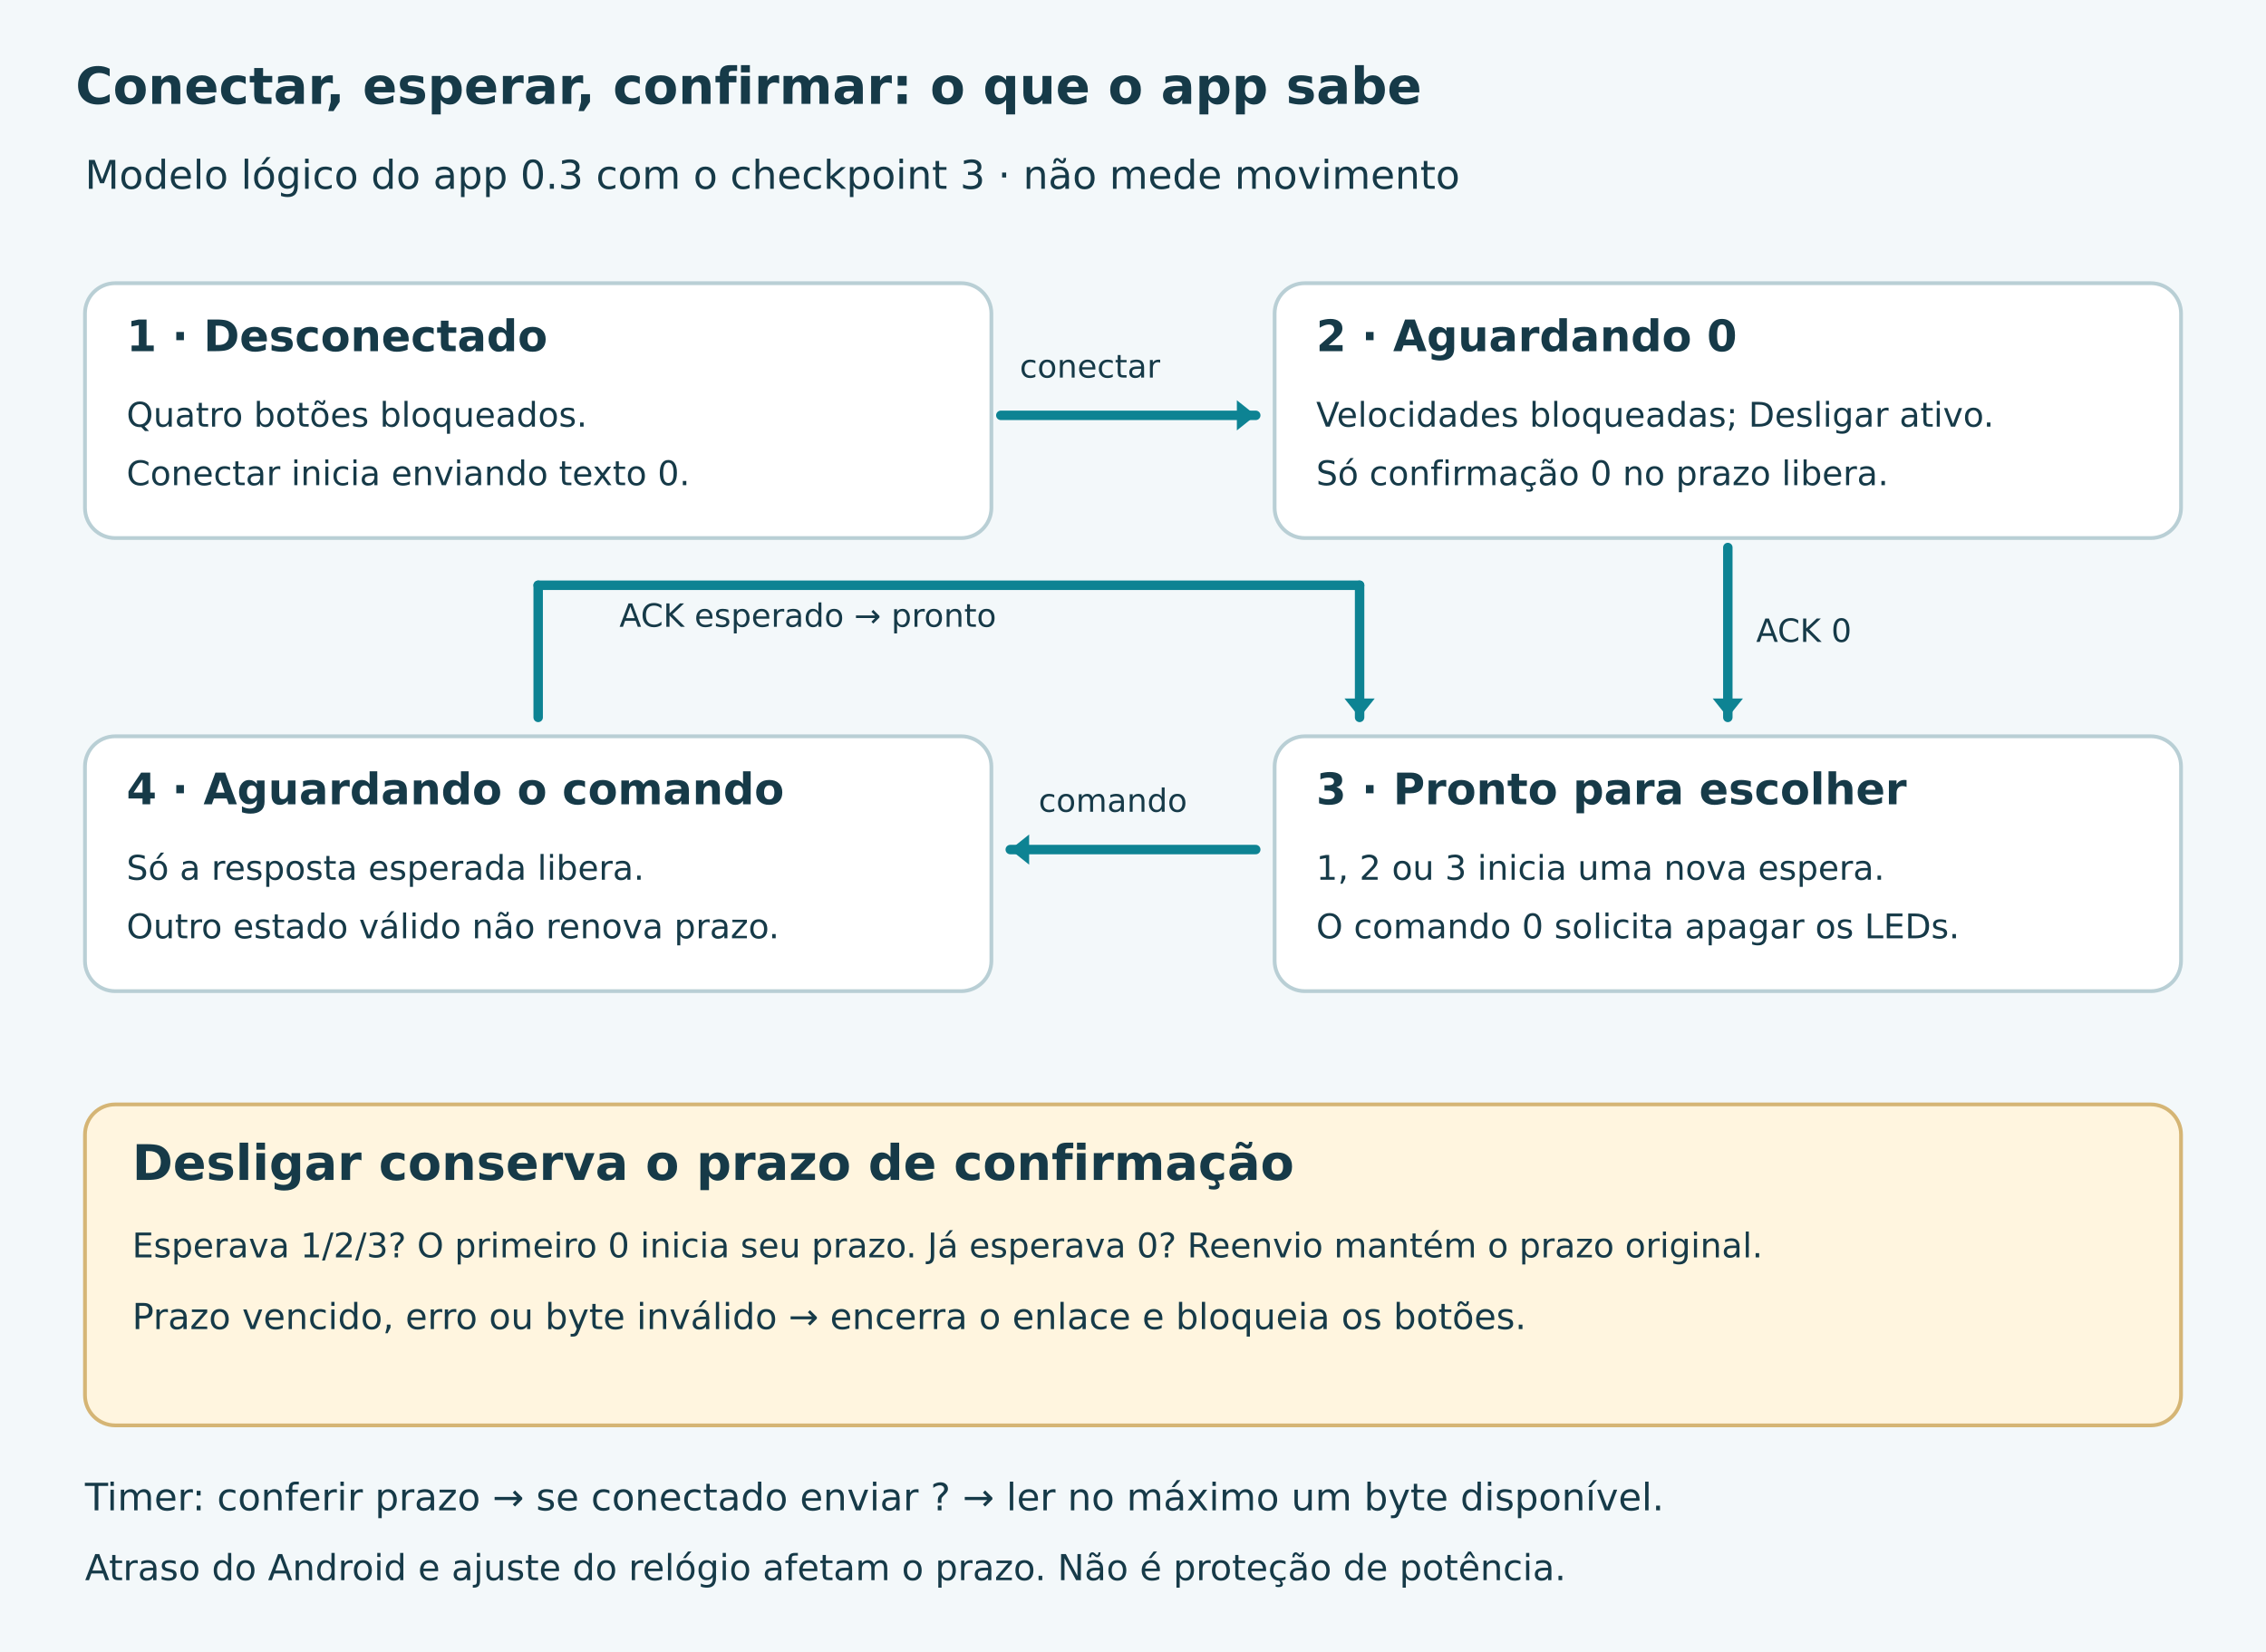
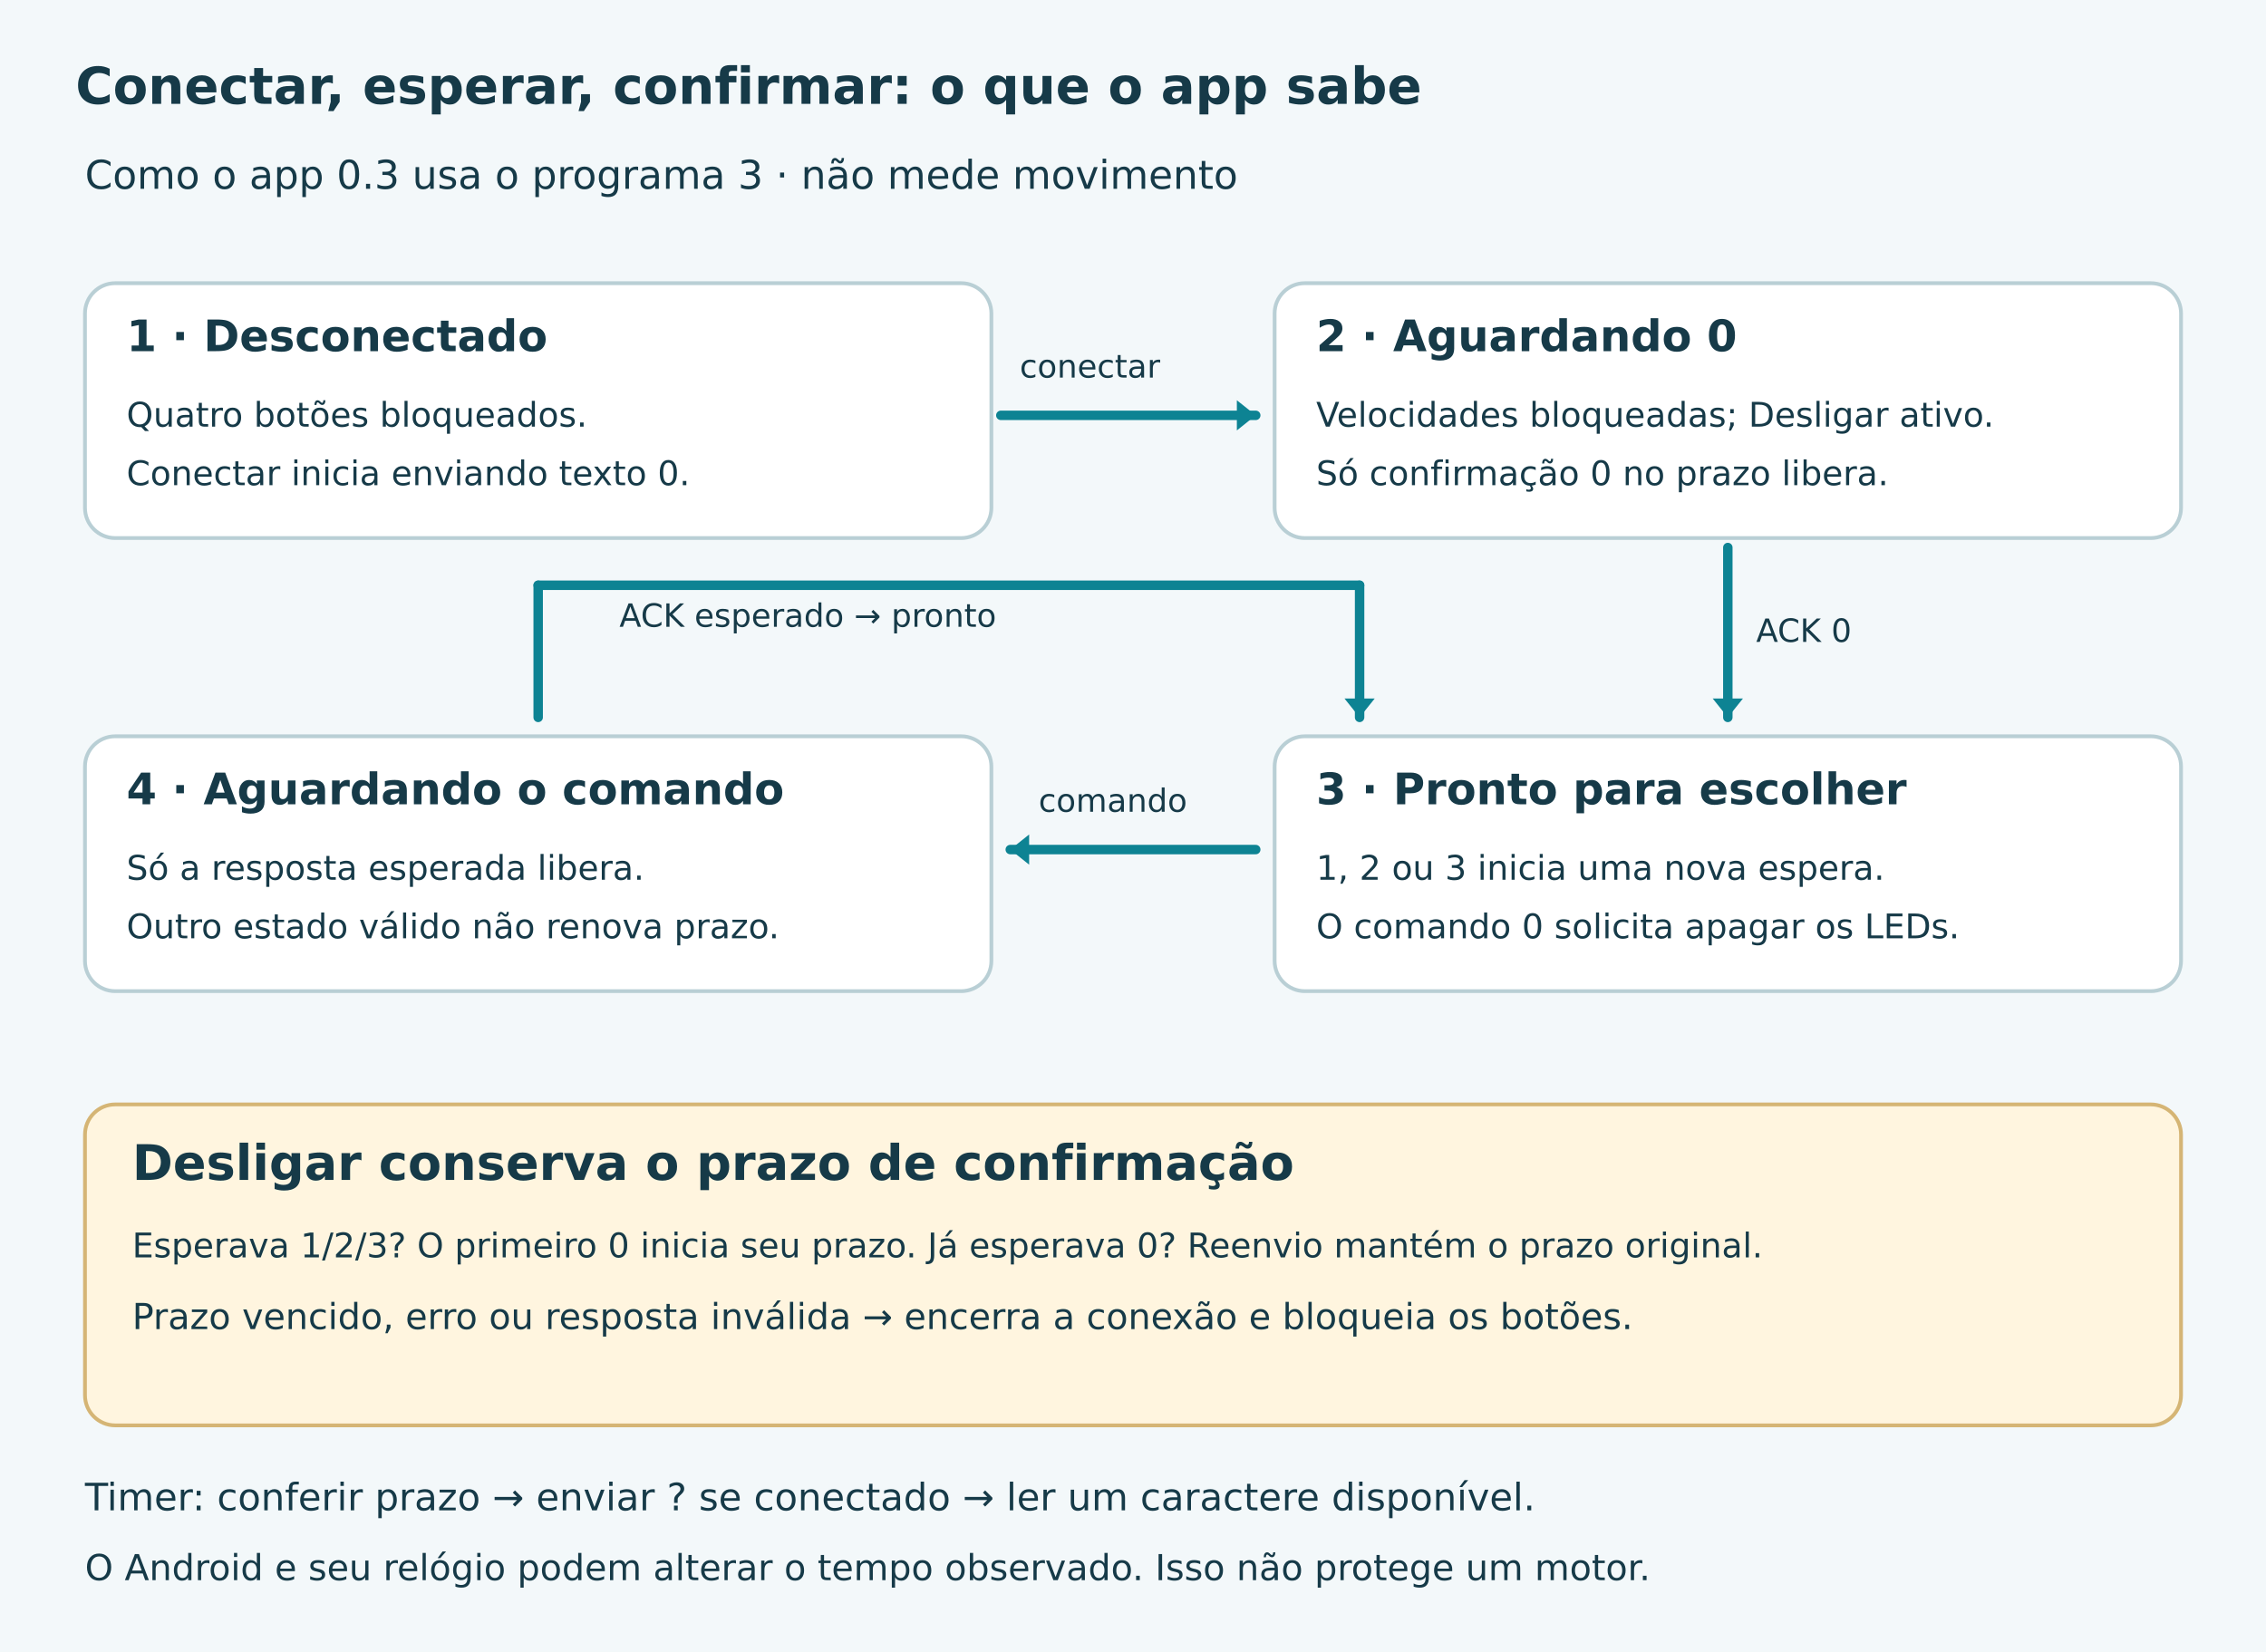
<svg xmlns="http://www.w3.org/2000/svg" width="1200" height="875" viewBox="0 0 1200 875" role="img" aria-labelledby="title desc">
  <defs>
    <linearGradient id="board" x2="1" y2="1">
      <stop stop-color="#0c8599" />
      <stop offset="1" stop-color="#07505e" />
    </linearGradient>
  </defs>
  <rect width="1200" height="875" fill="#f3f8fa" />
  <g font-family="DejaVu Sans,Arial,sans-serif">
    <text x="40" y="55" fill="#163a48" font-size="27" font-weight="700">Conectar, esperar, confirmar: o que o app sabe</text>
-     <text x="45" y="100" fill="#163a48" font-size="21" font-weight="400">Modelo lógico do app 0.3 com o checkpoint 3 · não mede movimento</text>
+     <text x="45" y="100" fill="#163a48" font-size="21" font-weight="400">Como o app 0.3 usa o programa 3 · não mede movimento</text>
    <rect x="45" y="150" width="480" height="135" rx="16" fill="#fff" stroke="#b9cfd5" stroke-width="2" />
    <text x="67" y="186" fill="#163a48" font-size="23" font-weight="700">1 · Desconectado</text>
    <text x="67" y="226" fill="#163a48" font-size="18" font-weight="400">Quatro botões bloqueados.</text>
    <text x="67" y="257" fill="#163a48" font-size="18" font-weight="400">Conectar inicia enviando texto 0.</text>
    <rect x="675" y="150" width="480" height="135" rx="16" fill="#fff" stroke="#b9cfd5" stroke-width="2" />
    <text x="697" y="186" fill="#163a48" font-size="23" font-weight="700">2 · Aguardando 0</text>
    <text x="697" y="226" fill="#163a48" font-size="18" font-weight="400">Velocidades bloqueadas; Desligar ativo.</text>
    <text x="697" y="257" fill="#163a48" font-size="18" font-weight="400">Só confirmação 0 no prazo libera.</text>
    <rect x="675" y="390" width="480" height="135" rx="16" fill="#fff" stroke="#b9cfd5" stroke-width="2" />
    <text x="697" y="426" fill="#163a48" font-size="23" font-weight="700">3 · Pronto para escolher</text>
    <text x="697" y="466" fill="#163a48" font-size="18" font-weight="400">1, 2 ou 3 inicia uma nova espera.</text>
    <text x="697" y="497" fill="#163a48" font-size="18" font-weight="400">O comando 0 solicita apagar os LEDs.</text>
    <rect x="45" y="390" width="480" height="135" rx="16" fill="#fff" stroke="#b9cfd5" stroke-width="2" />
    <text x="67" y="426" fill="#163a48" font-size="23" font-weight="700">4 · Aguardando o comando</text>
    <text x="67" y="466" fill="#163a48" font-size="18" font-weight="400">Só a resposta esperada libera.</text>
    <text x="67" y="497" fill="#163a48" font-size="18" font-weight="400">Outro estado válido não renova prazo.</text>
    <path d="M530,220 L665,220" fill="none" stroke="#0d8393" stroke-width="5" stroke-linecap="round" />
    <text x="540" y="200" fill="#163a48" font-size="17" font-weight="400">conectar</text>
    <path d="M915,290 L915,380" fill="none" stroke="#0d8393" stroke-width="5" stroke-linecap="round" />
    <text x="930" y="340" fill="#163a48" font-size="17" font-weight="400">ACK 0</text>
    <path d="M665,450 L535,450" fill="none" stroke="#0d8393" stroke-width="5" stroke-linecap="round" />
    <text x="550" y="430" fill="#163a48" font-size="17" font-weight="400">comando</text>
    <path d="M285,380 L285,310" fill="none" stroke="#0d8393" stroke-width="5" stroke-linecap="round" />
    <path d="M285,310 L720,310" fill="none" stroke="#0d8393" stroke-width="5" stroke-linecap="round" />
    <path d="M720,310 L720,380" fill="none" stroke="#0d8393" stroke-width="5" stroke-linecap="round" />
    <text x="328" y="332" fill="#163a48" font-size="17" font-weight="400">ACK esperado → pronto</text>
    <polygon points="655,212 665,220 655,228" fill="#0d8393" />
    <polygon points="907,370 915,380 923,370" fill="#0d8393" />
    <polygon points="545,442 535,450 545,458" fill="#0d8393" />
    <polygon points="712,370 720,380 728,370" fill="#0d8393" />
    <rect x="45" y="585" width="1110" height="170" rx="16" fill="#fff5df" stroke="#d5b575" stroke-width="2" />
    <text x="70" y="625" fill="#163a48" font-size="26" font-weight="700">Desligar conserva o prazo de confirmação</text>
    <text x="70" y="666" fill="#163a48" font-size="18" font-weight="400">Esperava 1/2/3? O primeiro 0 inicia seu prazo. Já esperava 0? Reenvio mantém o prazo original.</text>
-     <text x="70" y="704" fill="#163a48" font-size="19" font-weight="400">Prazo vencido, erro ou byte inválido → encerra o enlace e bloqueia os botões.</text>
-     <text x="45" y="800" fill="#163a48" font-size="20" font-weight="400">Timer: conferir prazo → se conectado enviar ? → ler no máximo um byte disponível.</text>
-     <text x="45" y="837" fill="#163a48" font-size="19" font-weight="400">Atraso do Android e ajuste do relógio afetam o prazo. Não é proteção de potência.</text>
+     <text x="70" y="704" fill="#163a48" font-size="19" font-weight="400">Prazo vencido, erro ou resposta inválida → encerra a conexão e bloqueia os botões.</text>
+     <text x="45" y="800" fill="#163a48" font-size="20" font-weight="400">Timer: conferir prazo → enviar ? se conectado → ler um caractere disponível.</text>
+     <text x="45" y="837" fill="#163a48" font-size="19" font-weight="400">O Android e seu relógio podem alterar o tempo observado. Isso não protege um motor.</text>
  </g>
</svg>
